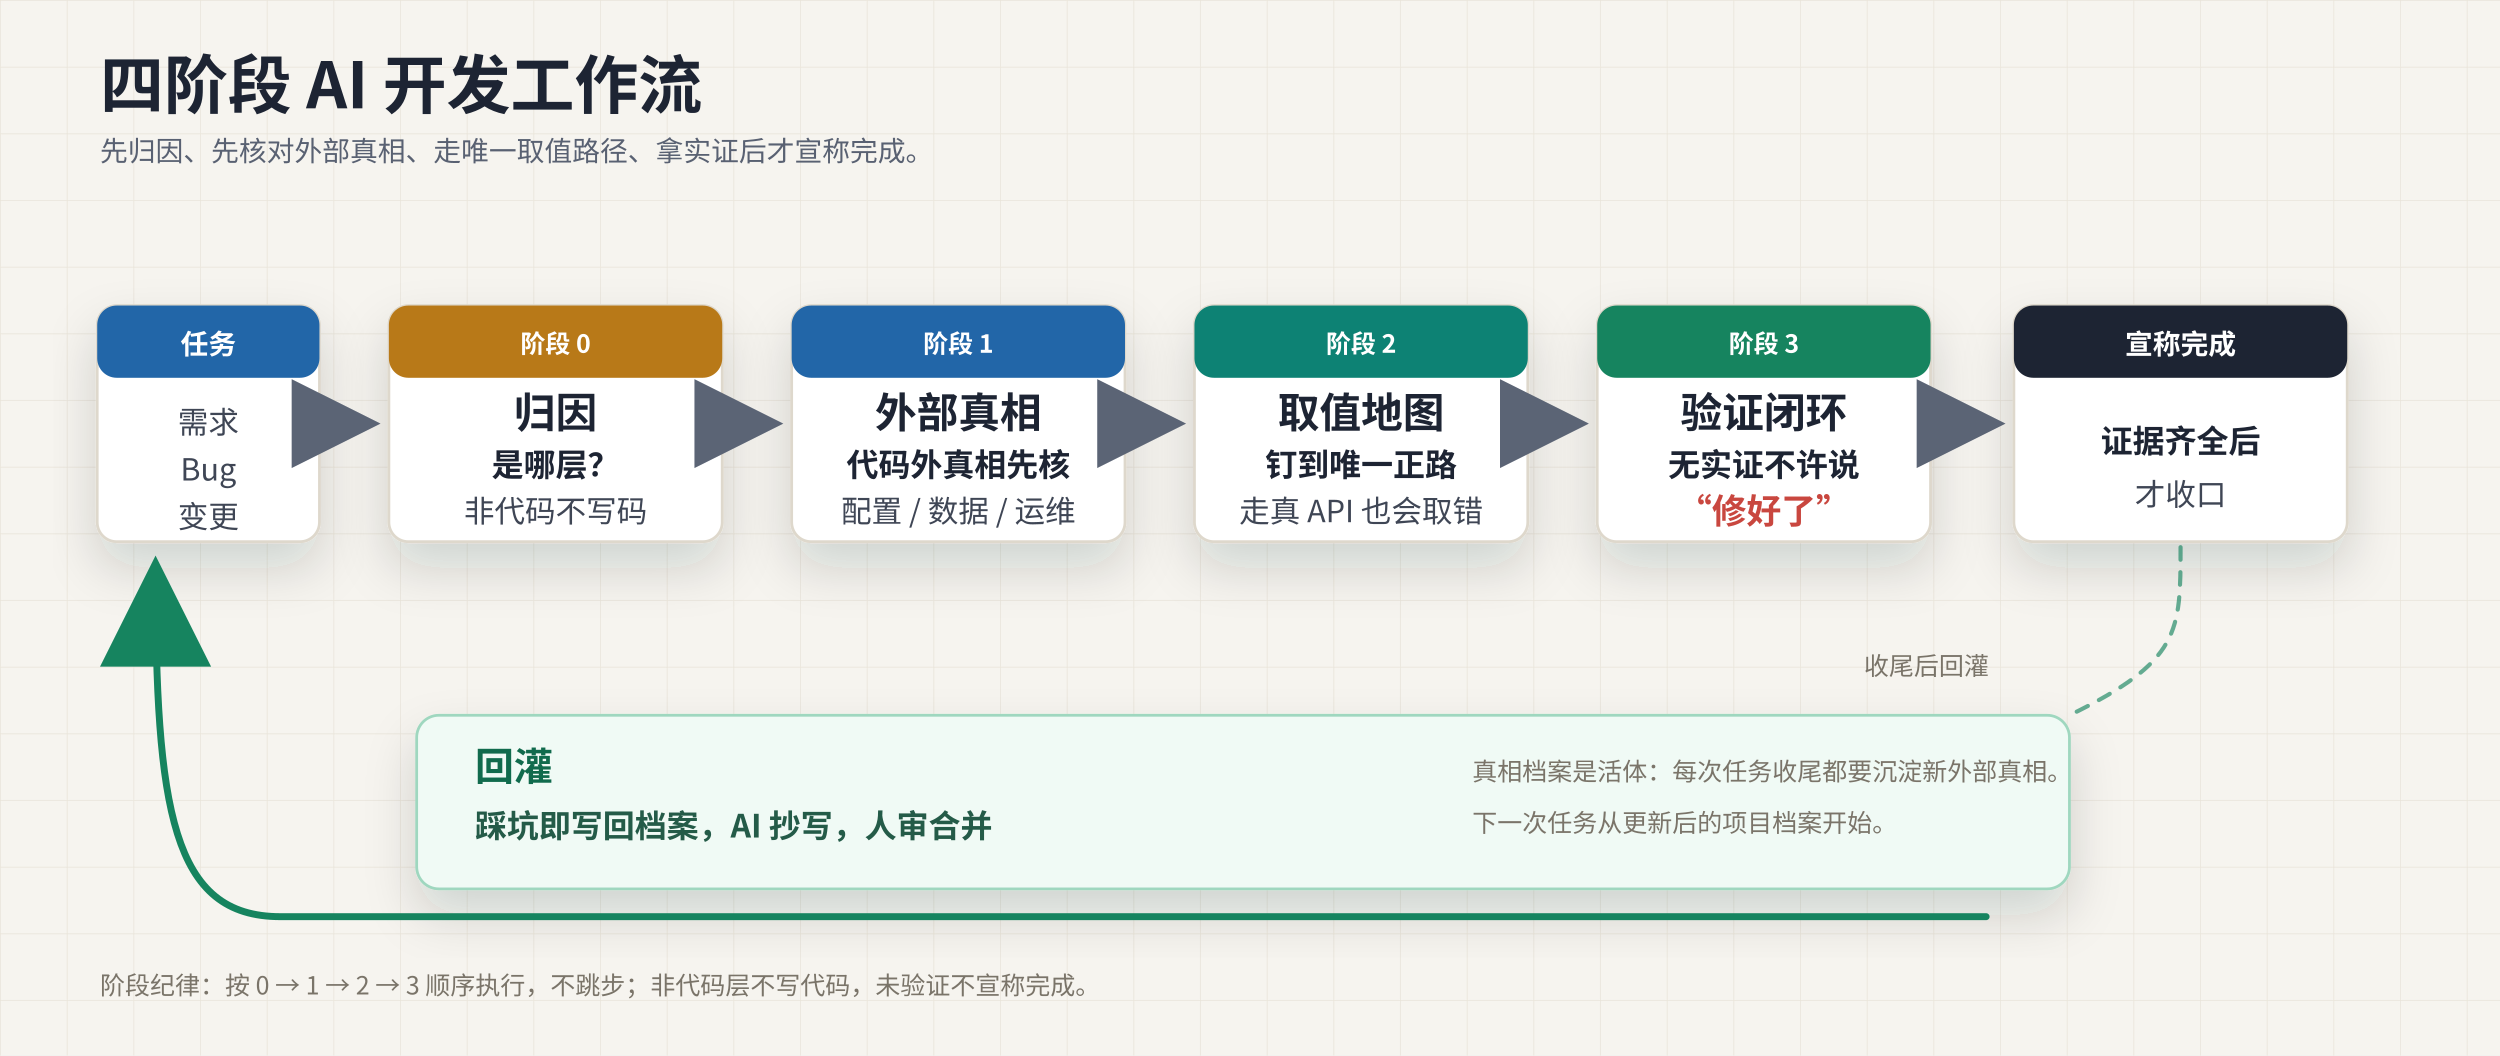
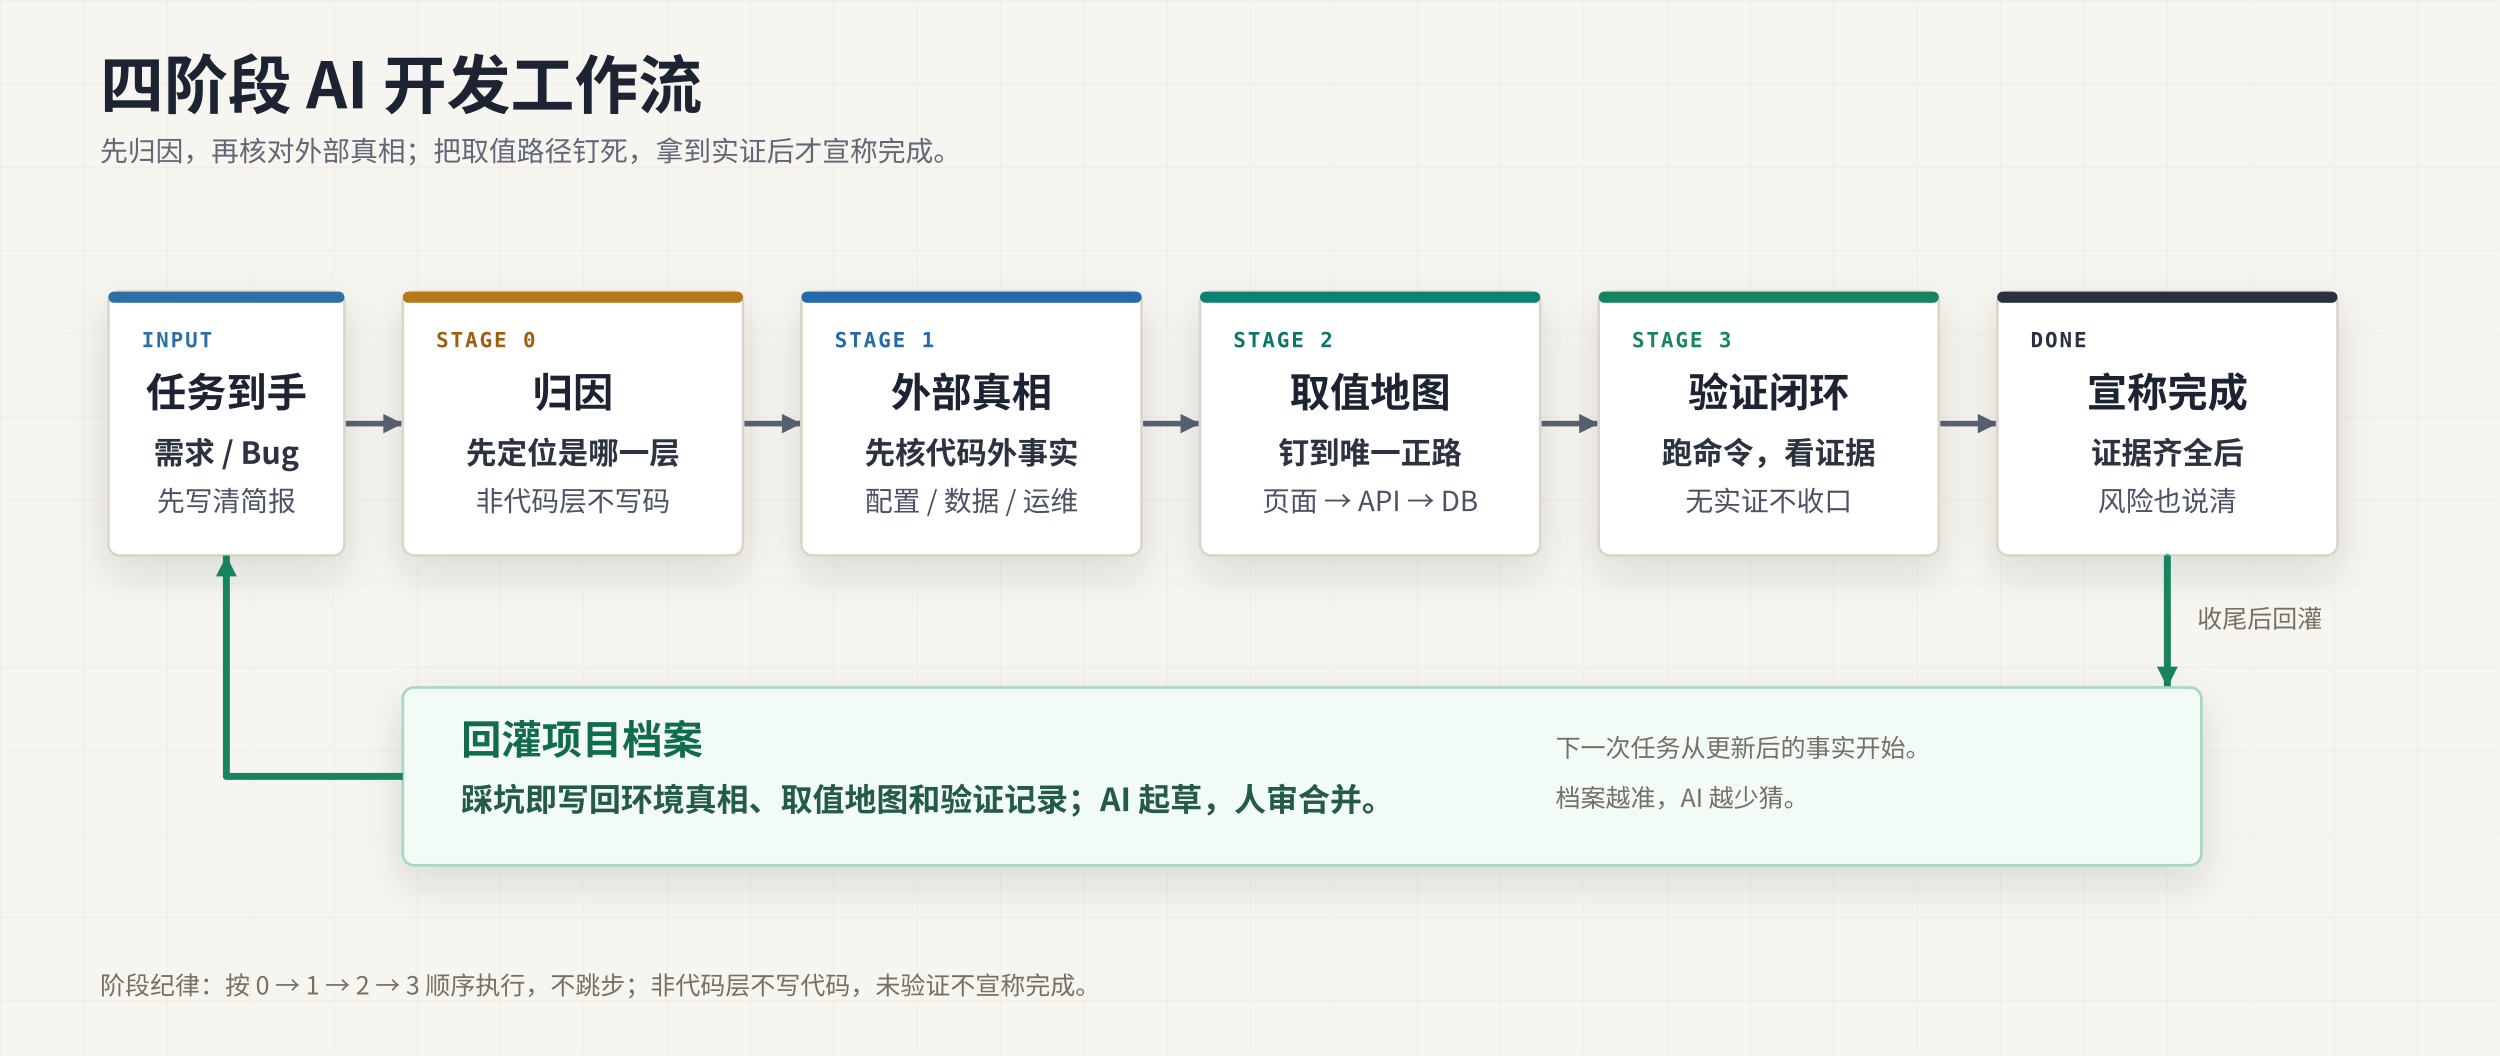
<svg xmlns="http://www.w3.org/2000/svg" width="1800" height="760" viewBox="0 0 1800 760" role="img" aria-labelledby="title desc">
  <defs>
-     <pattern id="grid" width="48" height="48" patternUnits="userSpaceOnUse">
-       <path d="M 48 0 L 0 0 0 48" fill="none" stroke="#e4ded1" stroke-width="1" />
+     <pattern id="grid" width="60" height="60" patternUnits="userSpaceOnUse">
+       <path d="M 60 0 L 0 0 0 60" fill="none" stroke="#e9e3d8" stroke-width="1" />
    </pattern>
-     <filter id="shadow" x="-20%" y="-30%" width="140%" height="170%">
-       <feDropShadow dx="0" dy="18" stdDeviation="18" flood-color="#1d2433" flood-opacity="0.16" />
+     <filter id="shadow" x="-18%" y="-24%" width="136%" height="156%">
+       <feDropShadow dx="0" dy="12" stdDeviation="14" flood-color="#202737" flood-opacity="0.13" />
    </filter>
-     <marker id="arrow" markerWidth="18" markerHeight="18" refX="15" refY="9" orient="auto" markerUnits="strokeWidth">
-       <path d="M 1 1 L 17 9 L 1 17 z" fill="#5b6475" />
+     <marker id="arrow" markerWidth="16" markerHeight="16" refX="15" refY="8" orient="auto" markerUnits="userSpaceOnUse">
+       <path d="M 1 1 L 15 8 L 1 15 z" fill="#596274" />
    </marker>
-     <marker id="arrow-green" markerWidth="18" markerHeight="18" refX="15" refY="9" orient="auto" markerUnits="strokeWidth">
-       <path d="M 1 1 L 17 9 L 1 17 z" fill="#16845f" />
+     <marker id="arrow-green" markerWidth="17" markerHeight="17" refX="16" refY="8.5" orient="auto" markerUnits="userSpaceOnUse">
+       <path d="M 1 1 L 16 8.5 L 1 16 z" fill="#16845f" />
    </marker>
    <style>
-       .bg { fill: #f6f4ef; }
-       .grid { fill: url(#grid); opacity: .72; }
-       .title { font: 800 46px -apple-system, BlinkMacSystemFont, "PingFang SC", "Noto Sans CJK SC", "Microsoft YaHei", sans-serif; fill: #1d2433; }
-       .subtitle { font: 400 20px -apple-system, BlinkMacSystemFont, "PingFang SC", "Noto Sans CJK SC", "Microsoft YaHei", sans-serif; fill: #596172; }
-       .label { font: 700 20px -apple-system, BlinkMacSystemFont, "PingFang SC", "Noto Sans CJK SC", "Microsoft YaHei", sans-serif; fill: #ffffff; }
-       .small-label { font: 700 18px -apple-system, BlinkMacSystemFont, "PingFang SC", "Noto Sans CJK SC", "Microsoft YaHei", sans-serif; fill: #ffffff; }
-       .box-title { font: 800 30px -apple-system, BlinkMacSystemFont, "PingFang SC", "Noto Sans CJK SC", "Microsoft YaHei", sans-serif; fill: #1d2433; }
-       .box-kicker { font: 700 16px "SFMono-Regular", Consolas, Menlo, monospace; letter-spacing: 1.6px; fill: #596172; }
-       .body { font: 500 22px -apple-system, BlinkMacSystemFont, "PingFang SC", "Noto Sans CJK SC", "Microsoft YaHei", sans-serif; fill: #3f4655; }
-       .body-strong { font: 800 23px -apple-system, BlinkMacSystemFont, "PingFang SC", "Noto Sans CJK SC", "Microsoft YaHei", sans-serif; fill: #1d2433; }
-       .quote { font: 800 25px -apple-system, BlinkMacSystemFont, "PingFang SC", "Noto Sans CJK SC", "Microsoft YaHei", sans-serif; fill: #c9473f; }
-       .card { fill: #ffffff; stroke: #ded8cc; stroke-width: 2; rx: 14; filter: url(#shadow); }
-       .task { fill: #2266a8; }
-       .finish { fill: #1d2433; }
-       .stage0 { fill: #b87918; }
-       .stage1 { fill: #2266a8; }
+       .bg { fill: #f7f5ef; }
+       .grid { fill: url(#grid); opacity: .64; }
+       .title { font: 800 46px -apple-system, BlinkMacSystemFont, "PingFang SC", "Noto Sans CJK SC", "Microsoft YaHei", sans-serif; fill: #1c2332; }
+       .subtitle { font: 400 20px -apple-system, BlinkMacSystemFont, "PingFang SC", "Noto Sans CJK SC", "Microsoft YaHei", sans-serif; fill: #5f6877; }
+       .card { fill: #ffffff; stroke: #ddd6c8; stroke-width: 2; filter: url(#shadow); }
+       .loop-card { fill: #f2fbf6; stroke: #a8d8c0; stroke-width: 2; filter: url(#shadow); }
+       .kicker { font: 800 15px "SFMono-Regular", Consolas, Menlo, monospace; letter-spacing: 1.4px; }
+       .card-title { font: 800 29px -apple-system, BlinkMacSystemFont, "PingFang SC", "Noto Sans CJK SC", "Microsoft YaHei", sans-serif; fill: #1c2332; }
+       .body-strong { font: 800 22px -apple-system, BlinkMacSystemFont, "PingFang SC", "Noto Sans CJK SC", "Microsoft YaHei", sans-serif; fill: #2b3240; }
+       .body { font: 500 20px -apple-system, BlinkMacSystemFont, "PingFang SC", "Noto Sans CJK SC", "Microsoft YaHei", sans-serif; fill: #4b5362; }
+       .loop-title { font: 800 29px -apple-system, BlinkMacSystemFont, "PingFang SC", "Noto Sans CJK SC", "Microsoft YaHei", sans-serif; fill: #116b4d; }
+       .loop-body { font: 700 23px -apple-system, BlinkMacSystemFont, "PingFang SC", "Noto Sans CJK SC", "Microsoft YaHei", sans-serif; fill: #245b48; }
+       .note { font: 500 18px -apple-system, BlinkMacSystemFont, "PingFang SC", "Noto Sans CJK SC", "Microsoft YaHei", sans-serif; fill: #756f66; }
+       .arrow { stroke: #596274; stroke-width: 4; fill: none; marker-end: url(#arrow); stroke-linecap: butt; stroke-linejoin: round; }
+       .return { stroke: #16845f; stroke-width: 5; fill: none; marker-end: url(#arrow-green); stroke-linecap: butt; stroke-linejoin: round; }
+       .guide { stroke: #16845f; stroke-width: 3; fill: none; stroke-dasharray: 10 10; stroke-linecap: round; opacity: .55; }
+       .input { fill: #2f6fa7; }
+       .stage0 { fill: #b77818; }
+       .stage1 { fill: #2469a9; }
      .stage2 { fill: #0d8274; }
      .stage3 { fill: #16845f; }
-       .arrow { stroke: #5b6475; stroke-width: 4; fill: none; marker-end: url(#arrow); stroke-linecap: round; stroke-linejoin: round; }
-       .loop { stroke: #16845f; stroke-width: 5; fill: none; marker-end: url(#arrow-green); stroke-linecap: round; stroke-linejoin: round; }
-       .loop-soft { stroke: #16845f; stroke-width: 3; fill: none; stroke-dasharray: 9 9; stroke-linecap: round; opacity: .65; }
-       .loop-card { fill: #f0faf5; stroke: #9fd7bf; stroke-width: 2; rx: 16; filter: url(#shadow); }
-       .loop-title { font: 800 28px -apple-system, BlinkMacSystemFont, "PingFang SC", "Noto Sans CJK SC", "Microsoft YaHei", sans-serif; fill: #116b4d; }
-       .loop-body { font: 600 23px -apple-system, BlinkMacSystemFont, "PingFang SC", "Noto Sans CJK SC", "Microsoft YaHei", sans-serif; fill: #245b48; }
-       .note { font: 500 18px -apple-system, BlinkMacSystemFont, "PingFang SC", "Noto Sans CJK SC", "Microsoft YaHei", sans-serif; fill: #7a7469; }
+       .done { fill: #283142; }
+       .input-text { fill: #2f6fa7; }
+       .stage0-text { fill: #9b5f0e; }
+       .stage1-text { fill: #2469a9; }
+       .stage2-text { fill: #0d7468; }
+       .stage3-text { fill: #16845f; }
+       .done-text { fill: #283142; }
    </style>
  </defs>
  <rect class="bg" width="1800" height="760" />
  <rect class="grid" width="1800" height="760" />
  <text class="title" x="72" y="78">四阶段 AI 开发工作流</text>
-   <text class="subtitle" x="72" y="116">先归因、先核对外部真相、走唯一取值路径、拿实证后才宣称完成。</text>
-   <g transform="translate(70 220)">
-     <rect class="card" x="0" y="0" width="160" height="170" />
-     <rect class="task" x="0" y="0" width="160" height="52" rx="14" />
-     <text class="label" x="80" y="35" text-anchor="middle">任务</text>
-     <text class="body" x="80" y="92" text-anchor="middle">需求</text>
-     <text class="body" x="80" y="126" text-anchor="middle">Bug</text>
-     <text class="body" x="80" y="160" text-anchor="middle">变更</text>
+   <text class="subtitle" x="72" y="116">先归因，再核对外部真相；把取值路径钉死，拿到实证后才宣称完成。</text>
+   <path class="arrow" d="M 248 305 L 290 305" />
+   <path class="arrow" d="M 535 305 L 577 305" />
+   <path class="arrow" d="M 822 305 L 864 305" />
+   <path class="arrow" d="M 1109 305 L 1151 305" />
+   <path class="arrow" d="M 1396 305 L 1438 305" />
+   <g transform="translate(78 210)">
+     <rect class="card" x="0" y="0" width="170" height="190" rx="8" />
+     <rect class="input" x="0" y="0" width="170" height="8" rx="4" />
+     <text class="kicker input-text" x="24" y="40">INPUT</text>
+     <text class="card-title" x="85" y="83" text-anchor="middle">任务到手</text>
+     <text class="body-strong" x="85" y="124" text-anchor="middle">需求 / Bug</text>
+     <text class="body" x="85" y="158" text-anchor="middle">先写清简报</text>
  </g>
-   <g transform="translate(280 220)">
-     <rect class="card" x="0" y="0" width="240" height="170" />
-     <rect class="stage0" x="0" y="0" width="240" height="52" rx="14" />
-     <text class="small-label" x="120" y="34" text-anchor="middle">阶段 0</text>
-     <text class="box-title" x="120" y="88" text-anchor="middle">归因</text>
-     <text class="body-strong" x="120" y="123" text-anchor="middle">是哪层？</text>
-     <text class="body" x="120" y="156" text-anchor="middle">非代码不写码</text>
+   <g transform="translate(290 210)">
+     <rect class="card" x="0" y="0" width="245" height="190" rx="8" />
+     <rect class="stage0" x="0" y="0" width="245" height="8" rx="4" />
+     <text class="kicker stage0-text" x="24" y="40">STAGE 0</text>
+     <text class="card-title" x="122.5" y="83" text-anchor="middle">归因</text>
+     <text class="body-strong" x="122.5" y="124" text-anchor="middle">先定位是哪一层</text>
+     <text class="body" x="122.5" y="158" text-anchor="middle">非代码层不写码</text>
  </g>
-   <g transform="translate(570 220)">
-     <rect class="card" x="0" y="0" width="240" height="170" />
-     <rect class="stage1" x="0" y="0" width="240" height="52" rx="14" />
-     <text class="small-label" x="120" y="34" text-anchor="middle">阶段 1</text>
-     <text class="box-title" x="120" y="88" text-anchor="middle">外部真相</text>
-     <text class="body-strong" x="120" y="123" text-anchor="middle">代码外真相先核</text>
-     <text class="body" x="120" y="156" text-anchor="middle">配置 / 数据 / 运维</text>
+   <g transform="translate(577 210)">
+     <rect class="card" x="0" y="0" width="245" height="190" rx="8" />
+     <rect class="stage1" x="0" y="0" width="245" height="8" rx="4" />
+     <text class="kicker stage1-text" x="24" y="40">STAGE 1</text>
+     <text class="card-title" x="122.5" y="83" text-anchor="middle">外部真相</text>
+     <text class="body-strong" x="122.5" y="124" text-anchor="middle">先核代码外事实</text>
+     <text class="body" x="122.5" y="158" text-anchor="middle">配置 / 数据 / 运维</text>
  </g>
-   <g transform="translate(860 220)">
-     <rect class="card" x="0" y="0" width="240" height="170" />
-     <rect class="stage2" x="0" y="0" width="240" height="52" rx="14" />
-     <text class="small-label" x="120" y="34" text-anchor="middle">阶段 2</text>
-     <text class="box-title" x="120" y="88" text-anchor="middle">取值地图</text>
-     <text class="body-strong" x="120" y="123" text-anchor="middle">钉到唯一正路</text>
-     <text class="body" x="120" y="156" text-anchor="middle">走真 API 也会取错</text>
+   <g transform="translate(864 210)">
+     <rect class="card" x="0" y="0" width="245" height="190" rx="8" />
+     <rect class="stage2" x="0" y="0" width="245" height="8" rx="4" />
+     <text class="kicker stage2-text" x="24" y="40">STAGE 2</text>
+     <text class="card-title" x="122.5" y="83" text-anchor="middle">取值地图</text>
+     <text class="body-strong" x="122.5" y="124" text-anchor="middle">钉到唯一正路</text>
+     <text class="body" x="122.5" y="158" text-anchor="middle">页面 → API → DB</text>
  </g>
-   <g transform="translate(1150 220)">
-     <rect class="card" x="0" y="0" width="240" height="170" />
-     <rect class="stage3" x="0" y="0" width="240" height="52" rx="14" />
-     <text class="small-label" x="120" y="34" text-anchor="middle">阶段 3</text>
-     <text class="box-title" x="120" y="88" text-anchor="middle">验证闭环</text>
-     <text class="body-strong" x="120" y="123" text-anchor="middle">无实证不许说</text>
-     <text class="quote" x="120" y="157" text-anchor="middle">“修好了”</text>
+   <g transform="translate(1151 210)">
+     <rect class="card" x="0" y="0" width="245" height="190" rx="8" />
+     <rect class="stage3" x="0" y="0" width="245" height="8" rx="4" />
+     <text class="kicker stage3-text" x="24" y="40">STAGE 3</text>
+     <text class="card-title" x="122.5" y="83" text-anchor="middle">验证闭环</text>
+     <text class="body-strong" x="122.5" y="124" text-anchor="middle">跑命令，看证据</text>
+     <text class="body" x="122.5" y="158" text-anchor="middle">无实证不收口</text>
  </g>
-   <g transform="translate(1450 220)">
-     <rect class="card" x="0" y="0" width="240" height="170" />
-     <rect class="finish" x="0" y="0" width="240" height="52" rx="14" />
-     <text class="label" x="120" y="35" text-anchor="middle">宣称完成</text>
-     <text class="body-strong" x="120" y="106" text-anchor="middle">证据齐全后</text>
-     <text class="body" x="120" y="144" text-anchor="middle">才收口</text>
+   <g transform="translate(1438 210)">
+     <rect class="card" x="0" y="0" width="245" height="190" rx="8" />
+     <rect class="done" x="0" y="0" width="245" height="8" rx="4" />
+     <text class="kicker done-text" x="24" y="40">DONE</text>
+     <text class="card-title" x="122.5" y="83" text-anchor="middle">宣称完成</text>
+     <text class="body-strong" x="122.5" y="124" text-anchor="middle">证据齐全后</text>
+     <text class="body" x="122.5" y="158" text-anchor="middle">风险也说清</text>
  </g>
-   <path class="arrow" d="M 238 305 L 266 305" />
-   <path class="arrow" d="M 528 305 L 556 305" />
-   <path class="arrow" d="M 818 305 L 846 305" />
-   <path class="arrow" d="M 1108 305 L 1136 305" />
-   <path class="arrow" d="M 1398 305 L 1436 305" />
-   <g transform="translate(300 515)">
-     <rect class="loop-card" x="0" y="0" width="1190" height="125" />
-     <text class="loop-title" x="42" y="47">回灌</text>
-     <text class="loop-body" x="42" y="88">踩坑即写回档案，AI 抄写，人审合并</text>
-     <text class="note" x="760" y="47">真相档案是活体：每次任务收尾都要沉淀新外部真相。</text>
-     <text class="note" x="760" y="84">下一次任务从更新后的项目档案开始。</text>
+   <path class="guide" d="M 1560.5 400 L 1560.5 495" />
+   <path class="return" d="M 1560.5 400 L 1560.5 495" />
+   <g transform="translate(290 495)">
+     <rect class="loop-card" x="0" y="0" width="1295" height="128" rx="8" />
+     <text class="loop-title" x="42" y="48">回灌项目档案</text>
+     <text class="loop-body" x="42" y="89">踩坑即写回环境真相、取值地图和验证记录；AI 起草，人审合并。</text>
+     <text class="note" x="830" y="50">下一次任务从更新后的事实开始。</text>
+     <text class="note" x="830" y="86">档案越准，AI 越少猜。</text>
  </g>
-   <path class="loop-soft" d="M 1570 394 C 1570 455 1570 476 1490 515" />
-   <path class="loop" d="M 1430 660 L 202 660 C 124 660 112 584 112 410" />
-   <text class="note" x="1342" y="486">收尾后回灌</text>
+   <path class="return" d="M 290 559 L 163 559 L 163 400" />
+   <text class="note" x="1582" y="452">收尾后回灌</text>
  <text class="note" x="72" y="716">阶段纪律：按 0 → 1 → 2 → 3 顺序执行，不跳步；非代码层不写代码，未验证不宣称完成。</text>
</svg>
